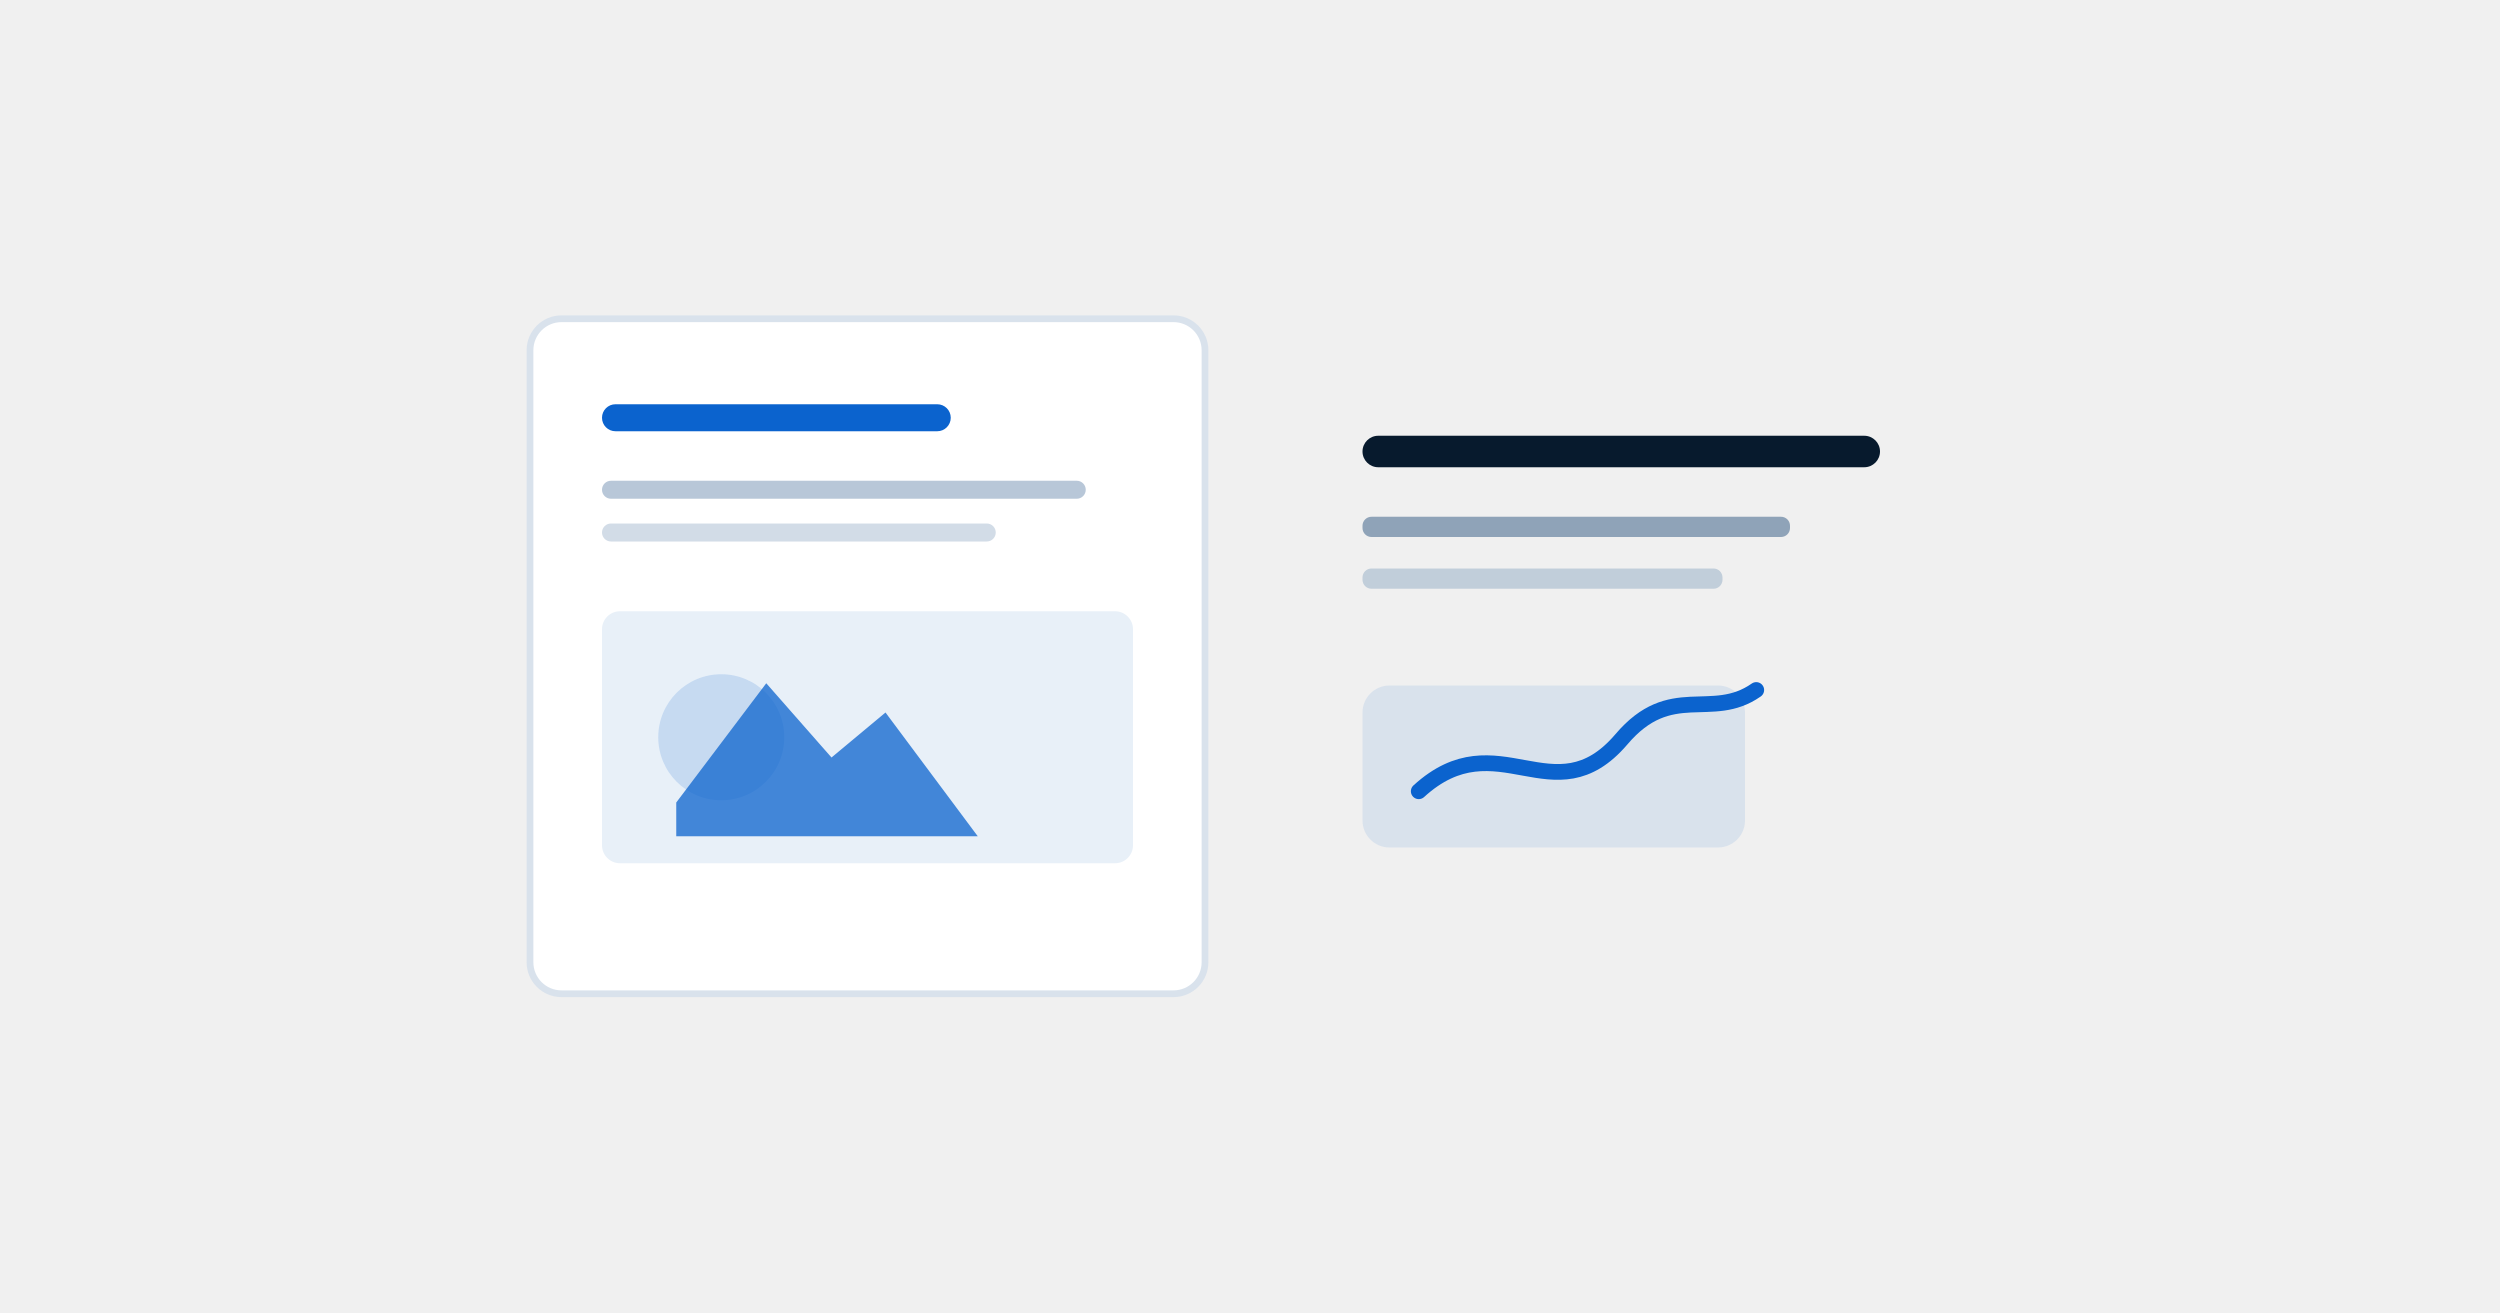
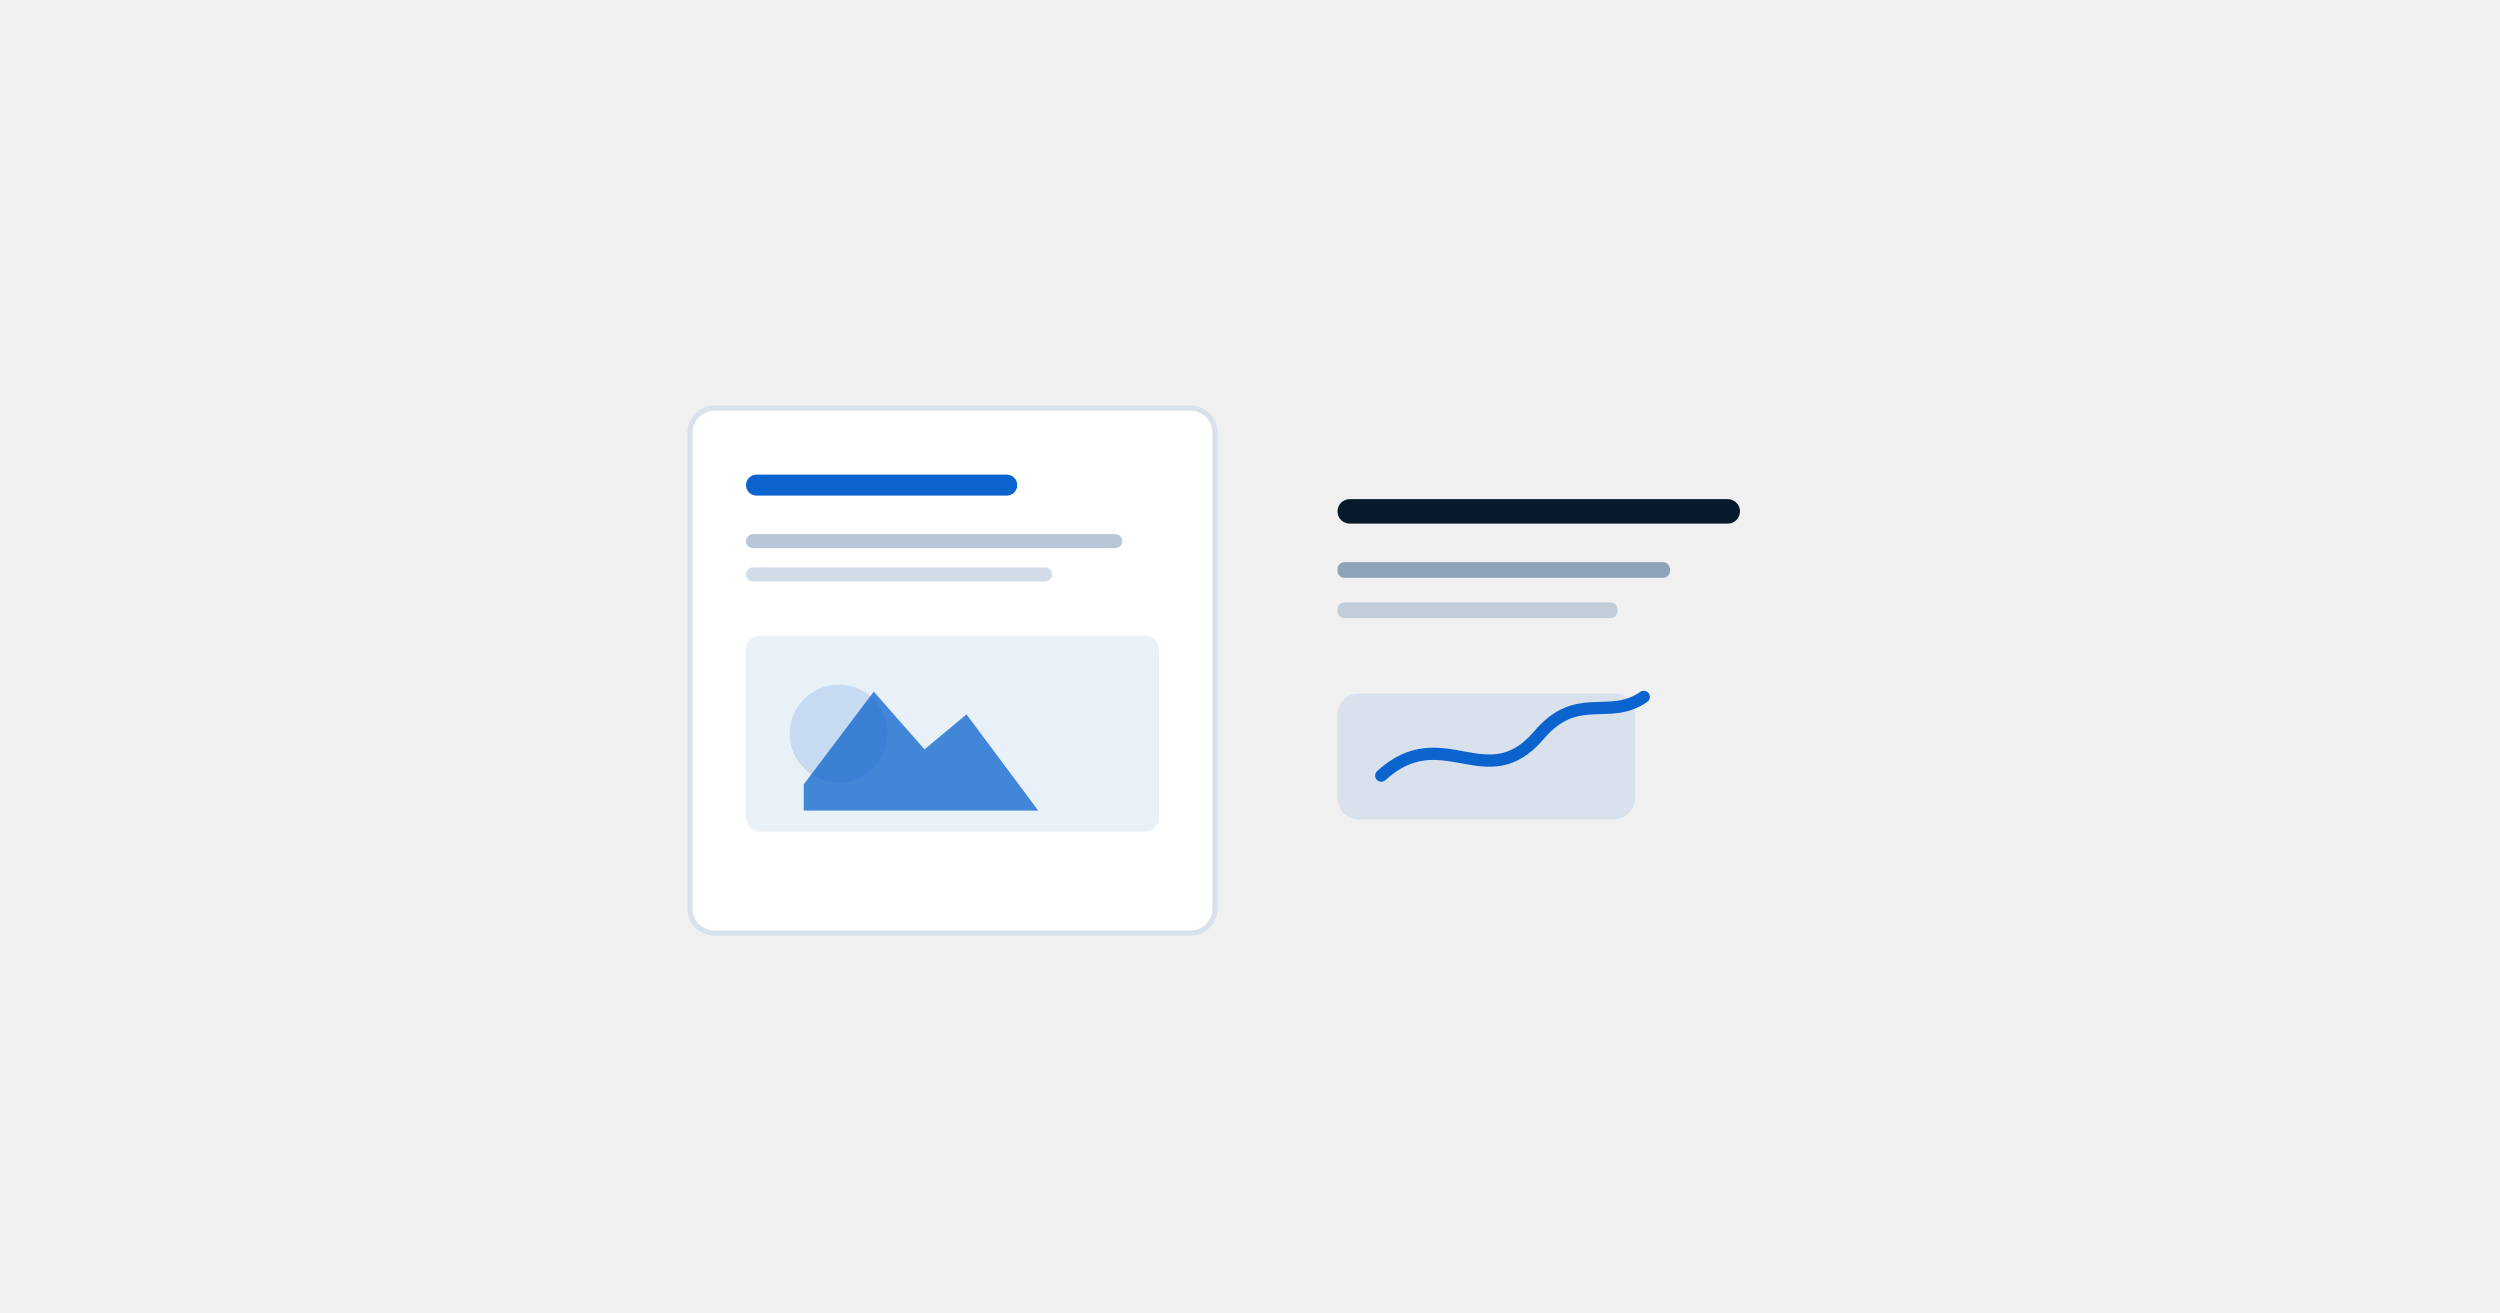
<svg xmlns="http://www.w3.org/2000/svg" viewBox="0 0 800 420" preserveAspectRatio="xMidYMid meet">
-   <g transform="translate(112 58.8) scale(.72)">
+   <g transform="translate(176 97) scale(.56)">
    <rect x="80" y="60" width="300" height="300" rx="14" fill="white" stroke="#d9e2ec" stroke-width="3" />
    <rect x="112" y="98" width="155" height="12" rx="6" fill="#0b63ce" />
    <rect x="112" y="132" width="215" height="8" rx="4" fill="#b8c7d8" />
    <rect x="112" y="151" width="175" height="8" rx="4" fill="#d2dce7" />
    <rect x="112" y="190" width="236" height="112" rx="8" fill="#e8f0f8" />
    <circle cx="165" cy="246" r="28" fill="#0b63ce" opacity=".16" />
    <path d="M145 275l40-53 29 33 24-20 41 55H145z" fill="#0b63ce" opacity=".75" />
    <rect x="450" y="112" width="230" height="14" rx="7" fill="#071a2d" />
    <rect x="450" y="148" width="190" height="9" rx="4" fill="#8fa3b8" />
    <rect x="450" y="171" width="160" height="9" rx="4" fill="#c1ceda" />
    <rect x="450" y="223" width="170" height="72" rx="12" fill="#0b63ce" opacity=".10" />
    <path d="M475 270c35-32 60 12 90-23 22-26 40-8 60-22" fill="none" stroke="#0b63ce" stroke-width="7" stroke-linecap="round" />
  </g>
</svg>
